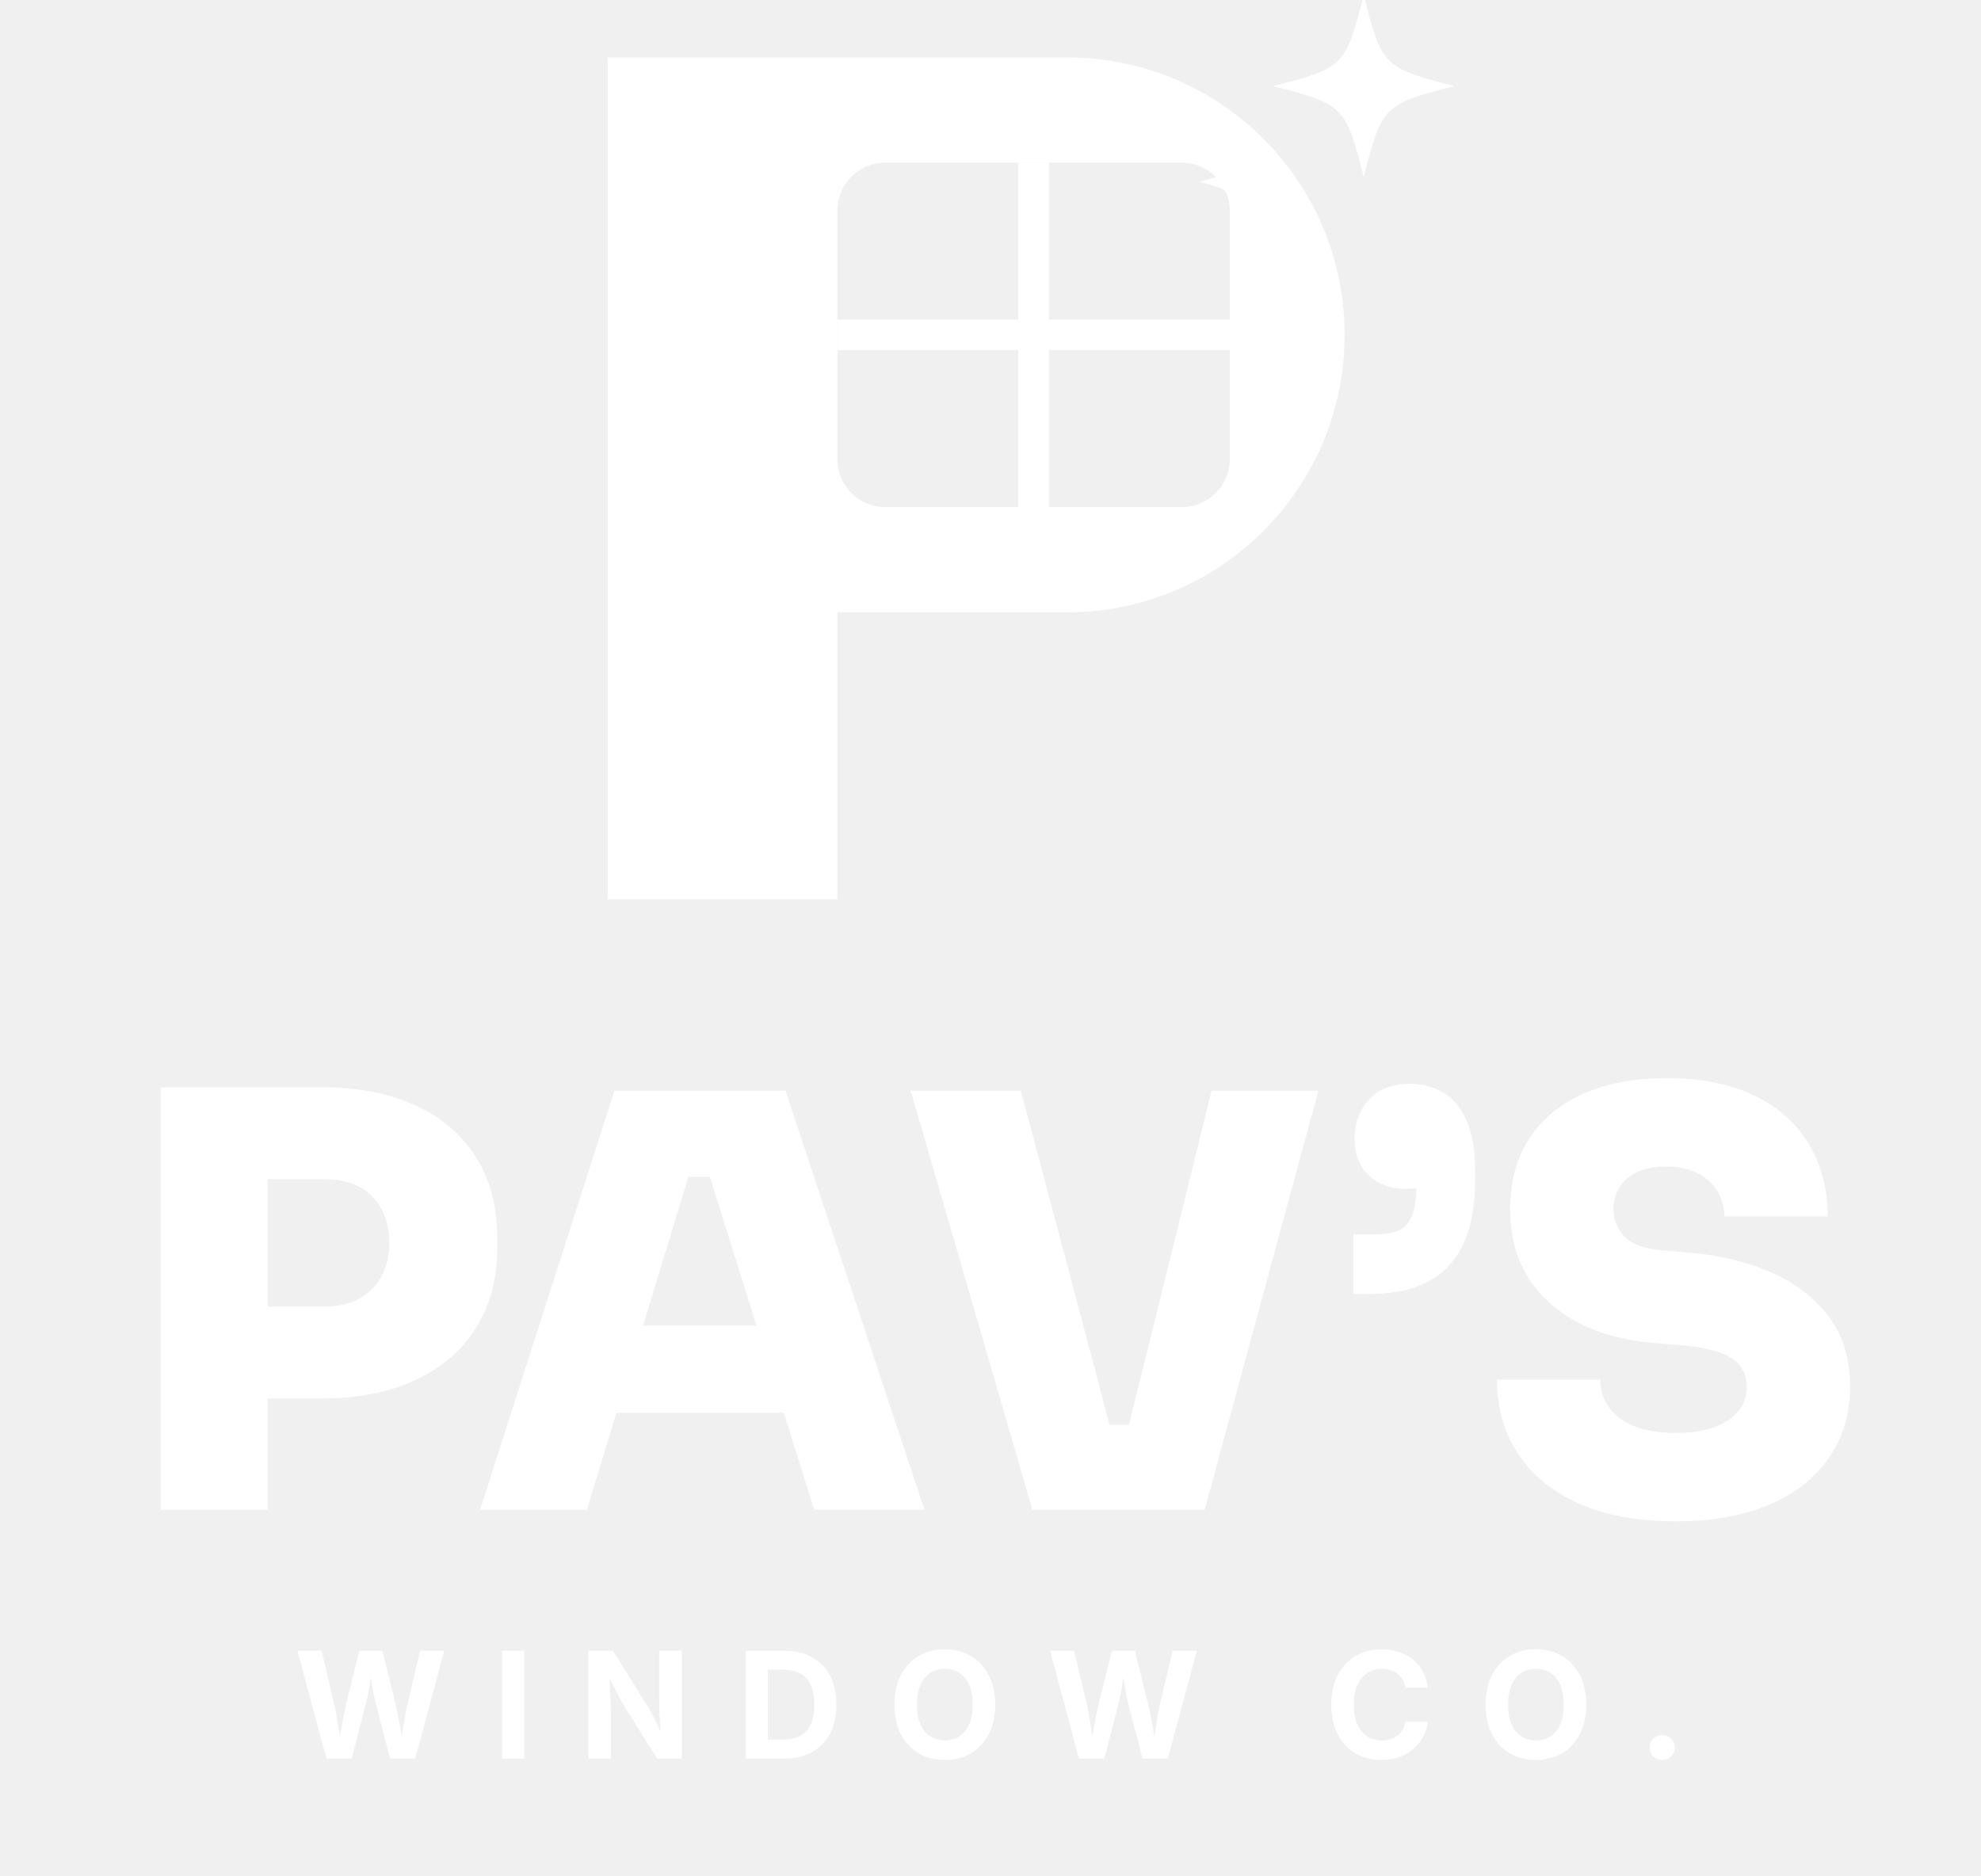
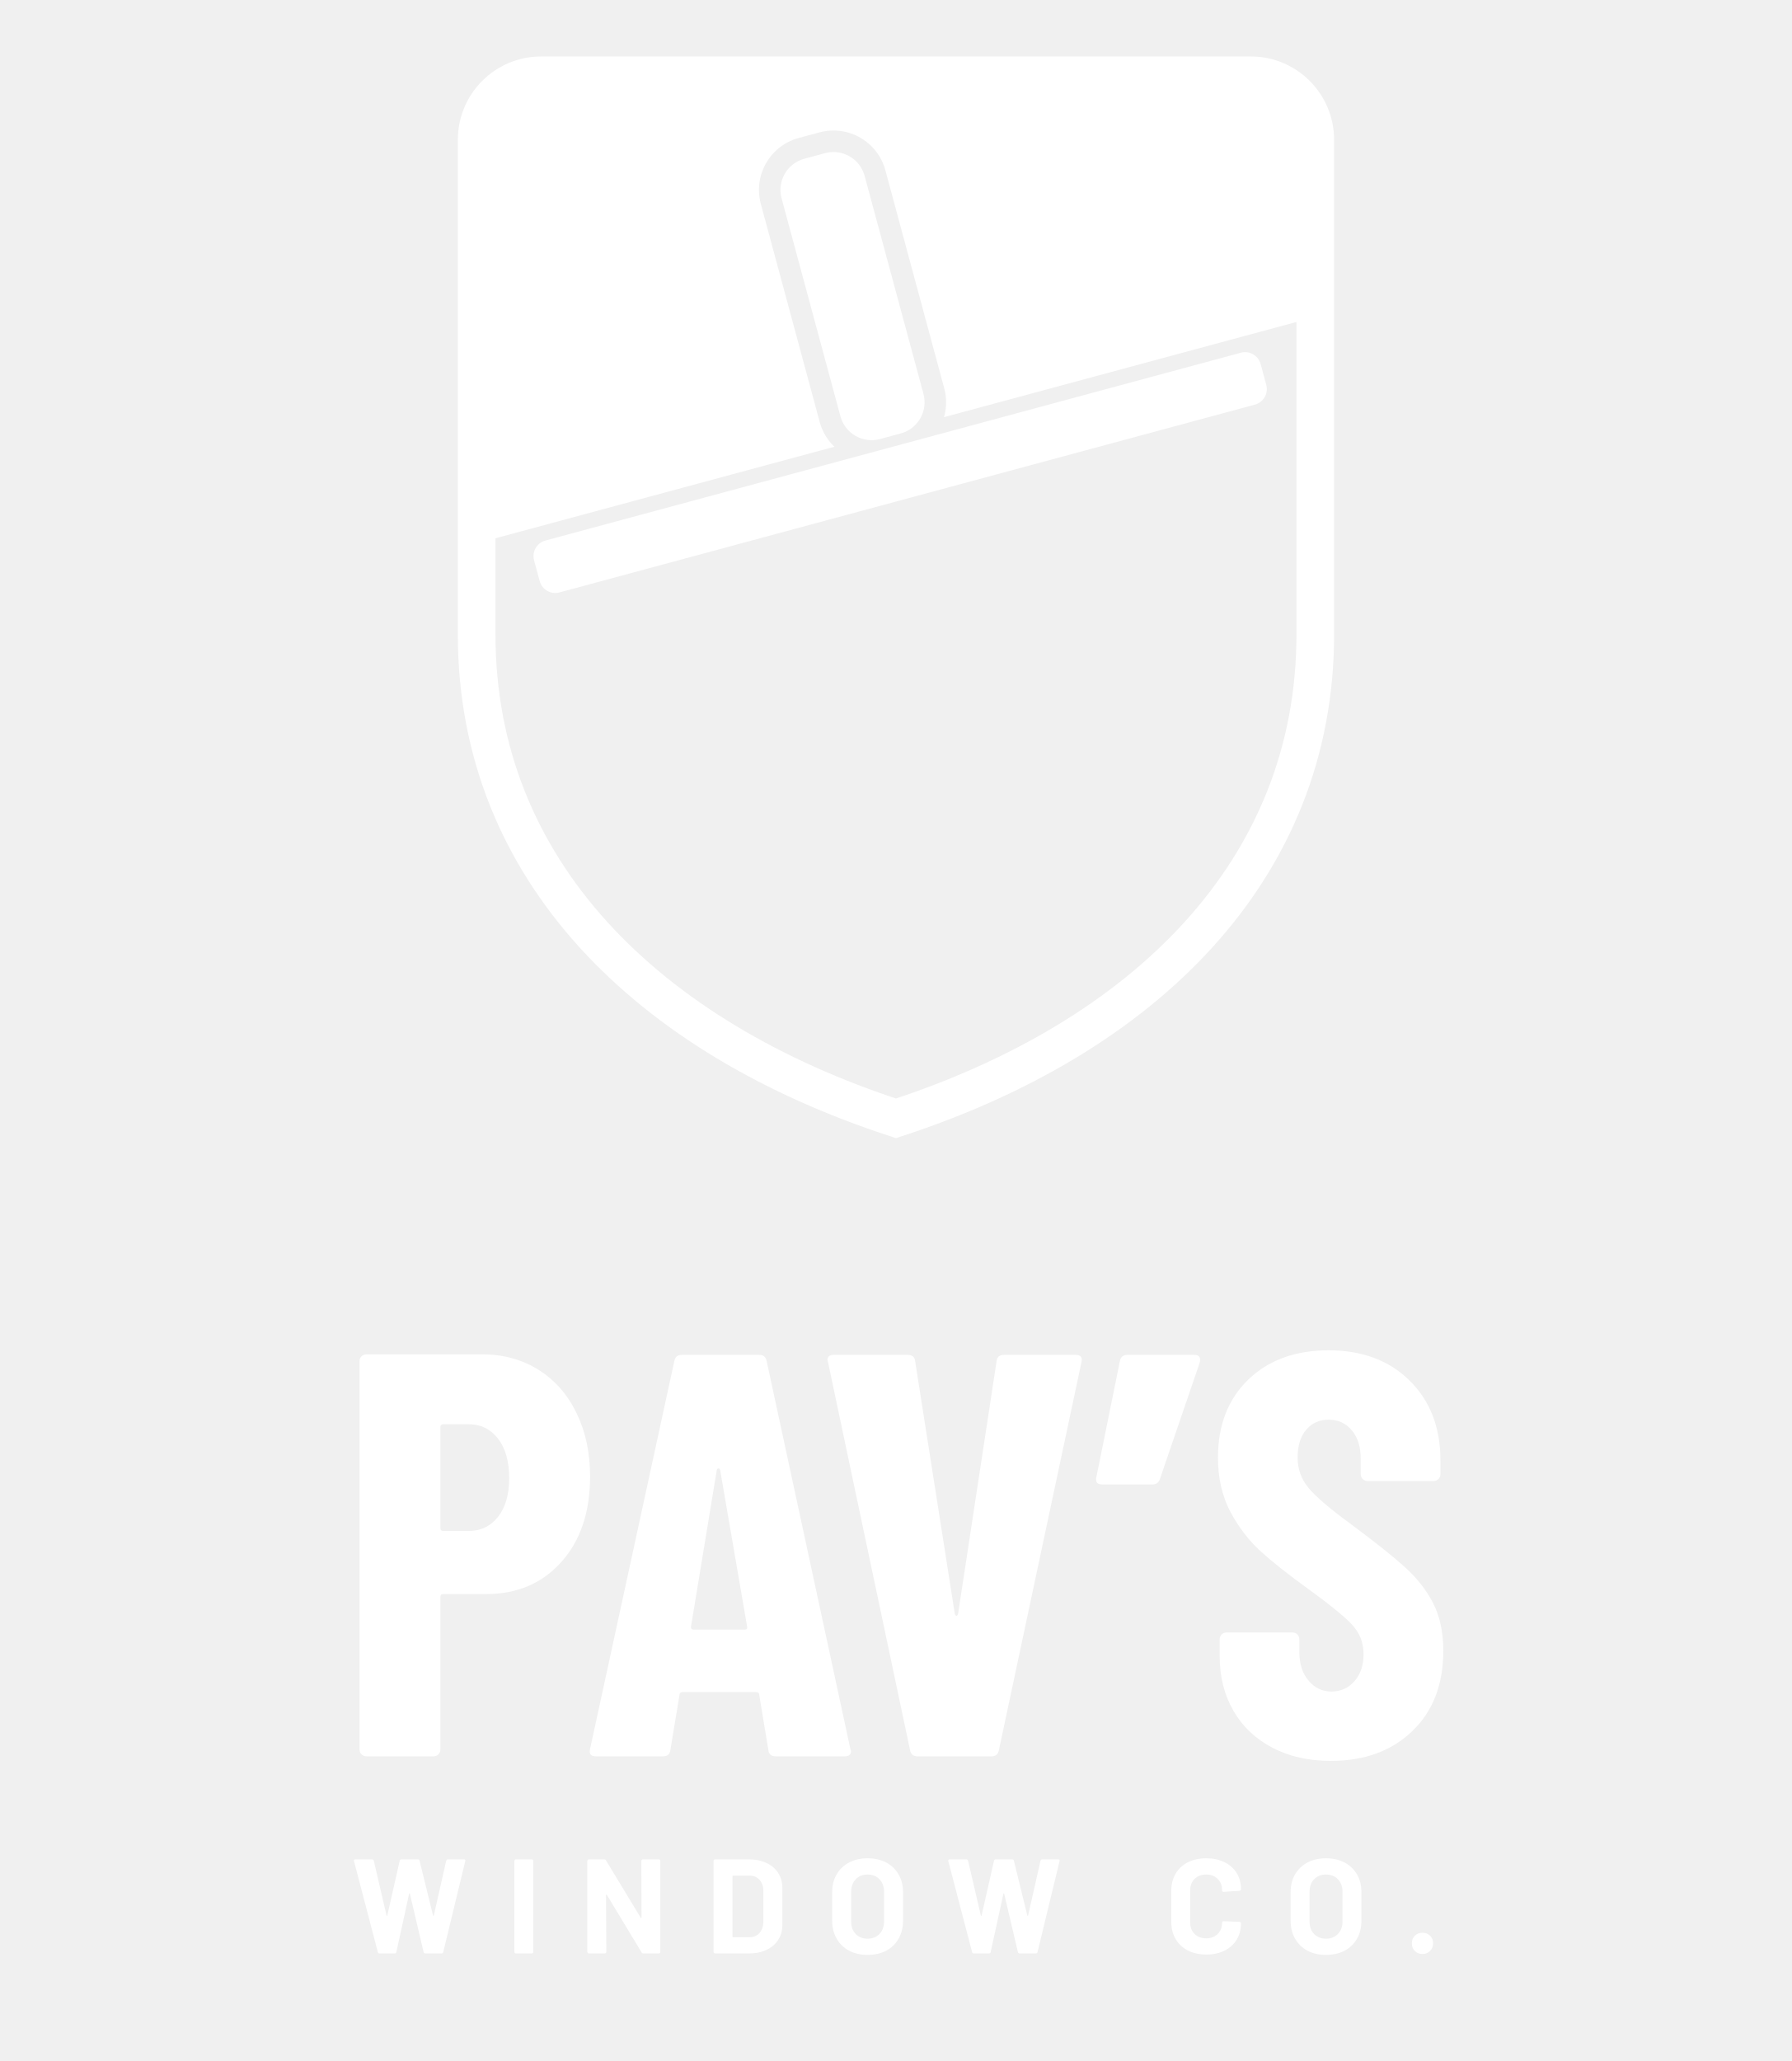
- <svg xmlns="http://www.w3.org/2000/svg" viewBox="0 0 207 196" width="207" height="196">
-   <g transform="translate(53.50 0)">
-     <g fill="#FFFFFF">
-       <path fill-rule="evenodd" d="M10 6H58A29 29 0 0 1 58 64H34V94H10ZM39 17H70A5 5 0 0 1 75 22V48A5 5 0 0 1 70 53H39A5 5 0 0 1 34 48V22A5 5 0 0 1 39 17Z" />
-       <path d="M52.9 17h3.2v36h-3.2ZM34 33.4h41v3.2h-41Z" />
-       <path d="M89 -0.5C90.881 6.91 91.09 7.119 98.5 9C91.09 10.881 90.881 11.09 89 18.5C87.119 11.09 86.91 10.881 79.5 9C86.91 7.119 87.119 6.91 89 -0.5ZM76 14.8C76.832 18.076 76.924 18.168 80.2 19C76.924 19.832 76.832 19.924 76 23.2C75.168 19.924 75.076 19.832 71.8 19C75.076 18.168 75.168 18.076 76 14.8Z" />
+ <svg xmlns="http://www.w3.org/2000/svg" viewBox="0 0 200 230" width="200" height="230">
+   <defs>
+     <clipPath id="ls-mono-white-c">
+       <path d="M34 14H166A12 12 0 0 1 178 26V118C178 162 146 193 100 208C54 193 22 162 22 118V26A12 12 0 0 1 34 14Z" />
+     </clipPath>
+   </defs>
+   <g transform="translate(40.00 0) scale(0.6)">
+     <mask id="ls-mono-white-m">
+       <rect width="200" height="220" fill="#fff" />
+       <g transform="translate(100 85) rotate(-15.11)">
+         <rect x="-12" y="-62" width="24" height="62" rx="10" fill="#000" />
+       </g>
+     </mask>
+     <g clip-path="url(#ls-mono-white-c)" fill="#FFFFFF">
+       <path d="M0 107L200 53L200 0L0 0Z" mask="url(#ls-mono-white-m)" />
+       <g transform="translate(100 85) rotate(-15.11)">
+         <rect x="-70" y="-2" width="140" height="10" rx="3" />
+         <rect x="-8" y="-58" width="16" height="54" rx="6" />
+       </g>
    </g>
+     <path d="M34 14H166A12 12 0 0 1 178 26V118C178 162 146 193 100 208C54 193 22 162 22 118V26A12 12 0 0 1 34 14Z" fill="none" stroke="#FFFFFF" stroke-width="7" />
  </g>
-   <path fill="#FFFFFF" d="M33.66 146.16L26.76 146.16L26.76 136.56L33.96 136.56Q36.00 136.56 37.50 135.75Q39.00 134.94 39.84 133.44Q40.68 131.94 40.68 129.90L40.68 129.90Q40.68 127.80 39.84 126.30Q39.00 124.80 37.50 124.02Q36.00 123.24 33.96 123.24L33.96 123.24L26.76 123.24L26.76 113.64L33.66 113.64Q39.30 113.64 43.41 115.53Q47.52 117.42 49.74 120.96Q51.96 124.50 51.96 129.42L51.96 129.42L51.96 130.38Q51.96 135.24 49.74 138.78Q47.52 142.32 43.41 144.24Q39.30 146.16 33.66 146.16L33.66 146.16ZM27.96 157.80L16.80 157.80L16.80 113.64L27.96 113.64L27.96 157.80ZM61.32 157.80L50.16 157.80L64.20 114.00L82.08 114.00L96.60 157.80L85.08 157.80L73.80 121.80L76.98 123.00L69.06 123.00L72.30 121.80L61.32 157.80ZM84.96 147.66L61.62 147.66L64.98 138.54L81.60 138.54L84.96 147.66ZM125.88 157.80L107.88 157.80L95.16 114.00L106.68 114.00L116.22 149.94L114.12 148.92L119.88 148.92L117.72 149.94L126.60 114.00L137.76 114.00L125.88 157.80ZM143.04 135.24L141.42 135.24L141.42 129L143.70 129Q145.26 129 146.19 128.58Q147.12 128.16 147.57 126.99Q148.02 125.82 148.02 123.66L148.02 123.66L148.02 119.28L150.00 123.36Q149.58 123.72 148.74 123.99Q147.90 124.26 146.88 124.26L146.88 124.26Q144.60 124.26 143.07 122.88Q141.54 121.50 141.54 118.98L141.54 118.98Q141.54 116.64 143.01 114.96Q144.48 113.28 147.36 113.28L147.36 113.28Q149.22 113.28 150.75 114.15Q152.28 115.02 153.21 117.03Q154.14 119.04 154.14 122.46L154.14 122.46L154.14 123.24Q154.14 127.44 152.88 130.08Q151.62 132.72 149.16 133.98Q146.70 135.24 143.04 135.24L143.04 135.24ZM175.14 159L175.14 159Q169.02 159 164.85 157.08Q160.68 155.16 158.55 151.83Q156.42 148.50 156.42 144.18L156.42 144.18L167.22 144.18Q167.22 145.74 168.09 147.03Q168.96 148.32 170.70 149.04Q172.44 149.76 175.14 149.76L175.14 149.76Q177.48 149.76 179.13 149.16Q180.78 148.56 181.65 147.48Q182.52 146.40 182.52 144.90L182.52 144.90Q182.52 142.98 180.90 141.93Q179.28 140.88 175.44 140.58L175.44 140.58L172.62 140.34Q165.84 139.74 161.82 136.08Q157.80 132.42 157.80 126.36L157.80 126.36Q157.80 122.04 159.81 118.98Q161.82 115.92 165.48 114.30Q169.14 112.68 174.12 112.68L174.12 112.68Q179.52 112.68 183.27 114.48Q187.02 116.28 189.00 119.55Q190.98 122.82 190.98 127.14L190.98 127.14L180.18 127.14Q180.18 125.70 179.46 124.50Q178.74 123.30 177.39 122.61Q176.04 121.92 174.12 121.92L174.12 121.92Q172.32 121.92 171.09 122.49Q169.86 123.06 169.23 124.08Q168.60 125.10 168.60 126.36L168.60 126.36Q168.60 128.04 169.74 129.24Q170.88 130.44 173.70 130.68L173.70 130.68L176.52 130.92Q181.44 131.34 185.22 133.05Q189.00 134.76 191.16 137.70Q193.32 140.64 193.32 144.90L193.32 144.90Q193.32 149.16 191.13 152.34Q188.94 155.52 184.89 157.26Q180.84 159 175.14 159Z" />
-   <path fill="#FFFFFF" d="M36.75 183.80L34.11 183.80L31.08 172.52L33.60 172.52L34.91 178.07Q35.07 178.77 35.20 179.56Q35.34 180.35 35.47 181.15Q35.59 181.95 35.72 182.68L35.72 182.68L35.31 182.68Q35.44 181.95 35.58 181.15Q35.72 180.35 35.86 179.56Q36.00 178.77 36.18 178.07L36.18 178.07L37.55 172.52L39.95 172.52L41.32 178.07Q41.50 178.77 41.64 179.56Q41.79 180.35 41.93 181.15Q42.07 181.95 42.20 182.68L42.20 182.68L41.78 182.68Q41.91 181.95 42.03 181.15Q42.16 180.35 42.30 179.56Q42.44 178.77 42.59 178.07L42.59 178.07L43.90 172.52L46.42 172.52L43.39 183.80L40.76 183.80L39.26 178.03Q39.02 177.07 38.85 175.95Q38.67 174.83 38.46 173.64L38.46 173.64L39.04 173.64Q38.80 174.80 38.66 175.91Q38.51 177.01 38.24 178.03L38.24 178.03L36.75 183.80ZM52.47 172.52L54.78 172.52L54.78 183.80L52.47 183.80L52.47 172.52ZM63.83 183.80L61.47 183.80L61.47 172.52L64.04 172.52L67.61 178.23Q67.88 178.67 68.16 179.18Q68.44 179.70 68.73 180.33Q69.02 180.95 69.31 181.74L69.31 181.74L69.08 181.74Q69.02 181.11 68.98 180.40Q68.94 179.69 68.91 179.04Q68.88 178.39 68.88 177.93L68.88 177.93L68.88 172.52L71.24 172.52L71.24 183.80L68.66 183.80L65.42 178.62Q65.06 178.04 64.76 177.49Q64.46 176.94 64.13 176.28Q63.80 175.62 63.35 174.70L63.35 174.70L63.64 174.70Q63.69 175.51 63.73 176.26Q63.78 177.01 63.80 177.62Q63.83 178.23 63.83 178.62L63.83 178.62L63.83 183.80ZM81.90 183.80L81.90 183.80L78.98 183.80L78.98 181.81L81.79 181.81Q82.88 181.81 83.61 181.42Q84.35 181.04 84.72 180.23Q85.09 179.42 85.09 178.15L85.09 178.15Q85.09 176.90 84.72 176.09Q84.34 175.29 83.61 174.90Q82.88 174.51 81.80 174.51L81.80 174.51L78.92 174.51L78.92 172.52L81.94 172.52Q83.63 172.52 84.85 173.20Q86.08 173.88 86.74 175.14Q87.39 176.40 87.39 178.15L87.39 178.15Q87.39 179.92 86.74 181.18Q86.08 182.45 84.85 183.12Q83.62 183.80 81.90 183.80ZM77.93 172.52L80.24 172.52L80.24 183.80L77.93 183.80L77.93 172.52ZM98.73 183.95L98.73 183.95Q97.24 183.95 96.04 183.27Q94.85 182.59 94.16 181.29Q93.47 180.00 93.47 178.17L93.47 178.17Q93.47 176.33 94.16 175.03Q94.85 173.73 96.04 173.05Q97.24 172.37 98.73 172.37L98.73 172.37Q100.23 172.37 101.41 173.05Q102.60 173.73 103.29 175.03Q103.99 176.33 103.99 178.17L103.99 178.17Q103.99 180.00 103.29 181.29Q102.60 182.59 101.41 183.27Q100.23 183.95 98.73 183.95ZM98.73 181.90L98.73 181.90Q99.60 181.90 100.26 181.47Q100.91 181.05 101.28 180.21Q101.64 179.37 101.64 178.17L101.64 178.17Q101.64 176.95 101.28 176.11Q100.91 175.28 100.26 174.85Q99.60 174.42 98.73 174.42L98.73 174.42Q97.86 174.42 97.20 174.85Q96.54 175.29 96.18 176.12Q95.81 176.96 95.81 178.17L95.81 178.17Q95.81 179.37 96.18 180.21Q96.54 181.04 97.20 181.47Q97.86 181.90 98.73 181.90ZM115.39 183.80L112.75 183.80L109.72 172.52L112.24 172.52L113.55 178.07Q113.71 178.77 113.84 179.56Q113.97 180.35 114.10 181.15Q114.23 181.95 114.35 182.68L114.35 182.68L113.94 182.68Q114.08 181.95 114.21 181.15Q114.35 180.35 114.49 179.56Q114.64 178.77 114.81 178.07L114.81 178.07L116.19 172.52L118.59 172.52L119.96 178.07Q120.13 178.77 120.28 179.56Q120.42 180.35 120.56 181.15Q120.70 181.95 120.84 182.68L120.84 182.68L120.41 182.68Q120.54 181.95 120.67 181.15Q120.79 180.35 120.93 179.56Q121.07 178.77 121.22 178.07L121.22 178.07L122.53 172.52L125.06 172.52L122.03 183.80L119.39 183.80L117.89 178.03Q117.65 177.07 117.48 175.95Q117.31 174.83 117.10 173.64L117.10 173.64L117.67 173.64Q117.44 174.80 117.29 175.91Q117.14 177.01 116.88 178.03L116.88 178.03L115.39 183.80ZM144.35 183.95L144.35 183.95Q142.85 183.95 141.67 183.27Q140.48 182.59 139.80 181.29Q139.11 180.00 139.11 178.17L139.11 178.17Q139.11 176.33 139.80 175.03Q140.49 173.73 141.68 173.05Q142.87 172.37 144.35 172.37L144.35 172.37Q145.31 172.37 146.14 172.64Q146.97 172.91 147.61 173.42Q148.26 173.94 148.66 174.68Q149.07 175.43 149.20 176.38L149.20 176.38L146.86 176.38Q146.79 175.91 146.57 175.55Q146.36 175.19 146.03 174.94Q145.71 174.69 145.30 174.56Q144.88 174.42 144.40 174.42L144.40 174.42Q143.52 174.42 142.86 174.86Q142.19 175.30 141.83 176.14Q141.46 176.97 141.46 178.17L141.46 178.17Q141.46 179.39 141.83 180.22Q142.20 181.05 142.86 181.48Q143.52 181.90 144.39 181.90L144.39 181.90Q144.87 181.90 145.28 181.77Q145.70 181.64 146.03 181.38Q146.36 181.13 146.57 180.77Q146.79 180.40 146.87 179.94L146.87 179.94L149.21 179.94Q149.12 180.73 148.74 181.45Q148.37 182.17 147.75 182.73Q147.13 183.30 146.27 183.63Q145.42 183.95 144.35 183.95ZM160.49 183.95L160.49 183.95Q159.00 183.95 157.81 183.27Q156.61 182.59 155.92 181.29Q155.23 180.00 155.23 178.17L155.23 178.17Q155.23 176.33 155.92 175.03Q156.61 173.73 157.81 173.05Q159.00 172.37 160.49 172.37L160.49 172.37Q161.99 172.37 163.18 173.05Q164.36 173.73 165.06 175.03Q165.75 176.33 165.75 178.17L165.75 178.17Q165.75 180.00 165.06 181.29Q164.36 182.59 163.18 183.27Q161.99 183.95 160.49 183.95ZM160.49 181.90L160.49 181.90Q161.37 181.90 162.02 181.47Q162.68 181.05 163.04 180.21Q163.40 179.37 163.40 178.17L163.40 178.17Q163.40 176.95 163.04 176.11Q162.68 175.28 162.02 174.85Q161.37 174.42 160.49 174.42L160.49 174.42Q159.62 174.42 158.96 174.85Q158.30 175.29 157.94 176.12Q157.58 176.96 157.58 178.17L157.58 178.17Q157.58 179.37 157.94 180.21Q158.30 181.04 158.96 181.47Q159.62 181.90 160.49 181.90ZM173.70 183.94L173.70 183.94Q173.15 183.94 172.77 183.57Q172.39 183.19 172.39 182.64L172.39 182.64Q172.39 182.09 172.77 181.71Q173.15 181.34 173.70 181.34L173.70 181.34Q174.25 181.34 174.63 181.71Q175.01 182.09 175.01 182.64L175.01 182.64Q175.01 183.19 174.63 183.57Q174.25 183.94 173.70 183.94Z" />
+   <path d="M53.82 151.14Q57.34 151.14 60.10 152.86Q62.85 154.59 64.35 157.70Q65.86 160.80 65.86 164.77L65.86 164.77Q65.86 170.72 62.66 174.30Q59.46 177.89 54.27 177.89L54.27 177.89L49.47 177.89Q49.15 177.89 49.15 178.21L49.15 178.21L49.15 195.23Q49.15 195.55 48.93 195.78Q48.70 196 48.38 196L48.38 196L40.90 196Q40.58 196 40.35 195.78Q40.13 195.55 40.13 195.23L40.13 195.23L40.13 151.90Q40.13 151.58 40.35 151.36Q40.58 151.14 40.90 151.14L40.90 151.14L53.82 151.14ZM52.29 170.85Q54.34 170.85 55.58 169.28Q56.83 167.71 56.83 164.96L56.83 164.96Q56.83 162.14 55.58 160.54Q54.34 158.94 52.29 158.94L52.29 158.94L49.47 158.94Q49.15 158.94 49.15 159.26L49.15 159.26L49.15 170.53Q49.15 170.85 49.47 170.85L49.47 170.85L52.29 170.85ZM86.59 196Q85.82 196 85.76 195.30L85.76 195.30L84.74 189.15Q84.74 188.83 84.35 188.83L84.35 188.83L76.22 188.83Q75.84 188.83 75.84 189.15L75.84 189.15L74.82 195.30Q74.75 196 73.98 196L73.98 196L66.50 196Q65.66 196 65.86 195.17L65.86 195.17L75.26 151.90Q75.39 151.20 76.10 151.20L76.10 151.20L84.74 151.20Q85.44 151.20 85.57 151.90L85.57 151.90L94.91 195.17L94.98 195.42Q94.98 196 94.27 196L94.27 196L86.59 196ZM77.12 181.54Q77.12 181.86 77.38 181.86L77.38 181.86L83.14 181.86Q83.46 181.86 83.39 181.54L83.39 181.54L80.38 164.06Q80.32 163.87 80.19 163.87Q80.06 163.87 80 164.06L80 164.06L77.12 181.54ZM102.40 196Q101.70 196 101.57 195.30L101.57 195.30L92.42 152.03L92.35 151.78Q92.35 151.20 93.06 151.20L93.06 151.20L101.31 151.20Q102.08 151.20 102.14 151.90L102.14 151.90L106.56 180.06Q106.62 180.32 106.75 180.32Q106.88 180.32 106.94 180.06L106.94 180.06L111.23 151.90Q111.30 151.20 112.06 151.20L112.06 151.20L120.06 151.20Q120.90 151.20 120.70 152.03L120.70 152.03L111.49 195.30Q111.36 196 110.66 196L110.66 196L102.40 196ZM133.31 151.20Q133.70 151.20 133.86 151.42Q134.02 151.65 133.89 152.10L133.89 152.10L129.47 165.02Q129.28 165.66 128.64 165.66L128.64 165.66L123.01 165.66Q122.18 165.66 122.37 164.83L122.37 164.83L124.99 151.90Q125.12 151.20 125.82 151.20L125.82 151.20L133.31 151.20ZM148.54 196.51Q144.83 196.51 142.02 195.04Q139.20 193.57 137.66 190.91Q136.13 188.26 136.13 184.80L136.13 184.80L136.13 182.94Q136.13 182.62 136.35 182.40Q136.58 182.18 136.90 182.18L136.90 182.18L144.26 182.18Q144.58 182.18 144.80 182.40Q145.02 182.62 145.02 182.94L145.02 182.94L145.02 184.35Q145.02 186.34 146.05 187.55Q147.07 188.77 148.61 188.77L148.61 188.77Q150.14 188.77 151.17 187.62Q152.19 186.46 152.19 184.61L152.19 184.61Q152.19 182.69 150.91 181.31Q149.63 179.94 145.92 177.25L145.92 177.25Q142.72 174.94 140.74 173.15Q138.75 171.36 137.34 168.74Q135.94 166.11 135.94 162.66L135.94 162.66Q135.94 157.22 139.33 153.95Q142.72 150.69 148.29 150.69L148.29 150.69Q153.92 150.69 157.34 154.08Q160.77 157.47 160.77 162.98L160.77 162.98L160.77 164.51Q160.77 164.83 160.54 165.06Q160.32 165.28 160 165.28L160 165.28L152.64 165.28Q152.32 165.28 152.10 165.06Q151.87 164.83 151.87 164.51L151.87 164.51L151.87 162.78Q151.87 160.80 150.88 159.62Q149.89 158.43 148.29 158.43L148.29 158.43Q146.75 158.43 145.79 159.55Q144.83 160.67 144.83 162.66L144.83 162.66Q144.83 164.58 146.05 166.05Q147.26 167.52 150.85 170.14L150.85 170.14Q154.82 173.09 156.83 174.91Q158.85 176.74 159.97 178.94Q161.09 181.15 161.09 184.22L161.09 184.22Q161.09 189.86 157.63 193.18Q154.18 196.51 148.54 196.51L148.54 196.51Z" fill="#FFFFFF" />
+   <path d="M42.38 218Q42.21 218 42.17 217.85L42.17 217.85L39.51 207.69L39.50 207.63Q39.50 207.50 39.66 207.50L39.66 207.50L41.52 207.50Q41.67 207.50 41.72 207.65L41.72 207.65L43.14 213.75Q43.16 213.81 43.19 213.81Q43.22 213.81 43.23 213.75L43.23 213.75L44.61 207.66Q44.66 207.50 44.81 207.50L44.81 207.50L46.62 207.50Q46.79 207.50 46.83 207.65L46.83 207.65L48.33 213.75Q48.35 213.80 48.38 213.81Q48.41 213.81 48.42 213.75L48.42 213.75L49.80 207.66Q49.85 207.50 50.00 207.50L50.00 207.50L51.77 207.50Q51.98 207.50 51.93 207.69L51.93 207.69L49.47 217.85Q49.43 218 49.26 218L49.26 218L47.48 218Q47.33 218 47.28 217.85L47.28 217.85L45.75 211.35Q45.74 211.29 45.71 211.29Q45.68 211.29 45.66 211.35L45.66 211.35L44.24 217.84Q44.21 218 44.04 218L44.04 218L42.38 218ZM57.59 218Q57.51 218 57.46 217.95Q57.41 217.90 57.41 217.82L57.41 217.82L57.41 207.68Q57.41 207.60 57.46 207.55Q57.51 207.50 57.59 207.50L57.59 207.50L59.34 207.50Q59.42 207.50 59.47 207.55Q59.52 207.60 59.52 207.68L59.52 207.68L59.52 217.82Q59.52 217.90 59.47 217.95Q59.42 218 59.34 218L59.34 218L57.59 218ZM71.58 207.68Q71.58 207.60 71.64 207.55Q71.69 207.50 71.76 207.50L71.76 207.50L73.52 207.50Q73.59 207.50 73.65 207.55Q73.70 207.60 73.70 207.68L73.70 207.68L73.70 217.82Q73.70 217.90 73.65 217.95Q73.59 218 73.52 218L73.52 218L71.82 218Q71.67 218 71.61 217.88L71.61 217.88L67.73 211.46Q67.70 211.41 67.67 211.42Q67.64 211.43 67.64 211.49L67.64 211.49L67.67 217.82Q67.67 217.90 67.62 217.95Q67.56 218 67.49 218L67.49 218L65.73 218Q65.66 218 65.61 217.95Q65.55 217.90 65.55 217.82L65.55 217.82L65.55 207.68Q65.55 207.60 65.61 207.55Q65.66 207.50 65.73 207.50L65.73 207.50L67.43 207.50Q67.58 207.50 67.64 207.62L67.64 207.62L71.51 214.01Q71.54 214.06 71.57 214.05Q71.60 214.04 71.60 213.98L71.60 213.98L71.58 207.68ZM79.82 218Q79.74 218 79.69 217.95Q79.64 217.90 79.64 217.82L79.64 217.82L79.64 207.68Q79.64 207.60 79.69 207.55Q79.74 207.50 79.82 207.50L79.82 207.50L83.57 207.50Q84.69 207.50 85.54 207.90Q86.39 208.29 86.85 209.01Q87.32 209.74 87.32 210.68L87.32 210.68L87.32 214.82Q87.32 215.76 86.85 216.49Q86.39 217.21 85.54 217.60Q84.69 218 83.57 218L83.57 218L79.82 218ZM81.75 216.11Q81.75 216.19 81.83 216.19L81.83 216.19L83.64 216.19Q84.33 216.19 84.76 215.72Q85.19 215.25 85.20 214.47L85.20 214.47L85.20 211.03Q85.20 210.25 84.77 209.78Q84.35 209.31 83.63 209.31L83.63 209.31L81.83 209.31Q81.75 209.31 81.75 209.39L81.75 209.39L81.75 216.11ZM96.83 218.16Q95.66 218.16 94.77 217.69Q93.87 217.21 93.38 216.34Q92.88 215.48 92.88 214.35L92.88 214.35L92.88 211.15Q92.88 210.03 93.38 209.18Q93.87 208.32 94.77 207.85Q95.66 207.38 96.83 207.38L96.83 207.38Q98.01 207.38 98.91 207.85Q99.80 208.32 100.29 209.18Q100.79 210.03 100.79 211.15L100.79 211.15L100.79 214.35Q100.79 215.48 100.29 216.35Q99.80 217.22 98.91 217.69Q98.01 218.16 96.83 218.16L96.83 218.16ZM96.83 216.35Q97.65 216.35 98.16 215.82Q98.67 215.30 98.67 214.43L98.67 214.43L98.67 211.13Q98.67 210.26 98.17 209.73Q97.67 209.19 96.83 209.19L96.83 209.19Q96.00 209.19 95.50 209.73Q95.00 210.26 95.00 211.13L95.00 211.13L95.00 214.43Q95.00 215.30 95.50 215.82Q96.00 216.35 96.83 216.35L96.83 216.35ZM108.71 218Q108.54 218 108.50 217.85L108.50 217.85L105.84 207.69L105.83 207.63Q105.83 207.50 105.99 207.50L105.99 207.50L107.85 207.50Q108.00 207.50 108.05 207.65L108.05 207.65L109.47 213.75Q109.49 213.81 109.52 213.81Q109.55 213.81 109.56 213.75L109.56 213.75L110.94 207.66Q110.99 207.50 111.14 207.50L111.14 207.50L112.95 207.50Q113.12 207.50 113.16 207.65L113.16 207.65L114.66 213.75Q114.68 213.80 114.71 213.81Q114.74 213.81 114.75 213.75L114.75 213.75L116.13 207.66Q116.18 207.50 116.33 207.50L116.33 207.50L118.10 207.50Q118.31 207.50 118.26 207.69L118.26 207.69L115.80 217.85Q115.76 218 115.59 218L115.59 218L113.81 218Q113.66 218 113.61 217.85L113.61 217.85L112.08 211.35Q112.07 211.29 112.04 211.29Q112.01 211.29 111.99 211.35L111.99 211.35L110.57 217.84Q110.54 218 110.37 218L110.37 218L108.71 218ZM134.63 218.12Q133.46 218.12 132.57 217.66Q131.69 217.21 131.21 216.38Q130.73 215.56 130.73 214.47L130.73 214.47L130.73 211.01Q130.73 209.93 131.21 209.10Q131.69 208.28 132.57 207.83Q133.46 207.38 134.63 207.38L134.63 207.38Q135.78 207.38 136.66 207.81Q137.54 208.24 138.03 209.02Q138.51 209.81 138.51 210.84L138.51 210.84Q138.51 210.98 138.33 211.01L138.33 211.01L136.58 211.12L136.55 211.12Q136.40 211.12 136.40 210.95L136.40 210.95Q136.40 210.16 135.91 209.68Q135.42 209.19 134.63 209.19L134.63 209.19Q133.82 209.19 133.33 209.68Q132.84 210.16 132.84 210.95L132.84 210.95L132.84 214.56Q132.84 215.34 133.33 215.82Q133.82 216.31 134.63 216.31L134.63 216.31Q135.42 216.31 135.91 215.82Q136.40 215.34 136.40 214.56L136.40 214.56Q136.40 214.40 136.58 214.40L136.58 214.40L138.33 214.47Q138.41 214.47 138.46 214.52Q138.51 214.56 138.51 214.63L138.51 214.63Q138.51 215.66 138.03 216.46Q137.54 217.25 136.66 217.69Q135.78 218.12 134.63 218.12L134.63 218.12ZM147.99 218.16Q146.82 218.16 145.93 217.69Q145.04 217.21 144.54 216.34Q144.05 215.48 144.05 214.35L144.05 214.35L144.05 211.15Q144.05 210.03 144.54 209.18Q145.04 208.32 145.93 207.85Q146.82 207.38 147.99 207.38L147.99 207.38Q149.18 207.38 150.07 207.85Q150.96 208.32 151.46 209.18Q151.95 210.03 151.95 211.15L151.95 211.15L151.95 214.35Q151.95 215.48 151.46 216.35Q150.96 217.22 150.07 217.69Q149.18 218.16 147.99 218.16L147.99 218.16ZM147.99 216.35Q148.82 216.35 149.33 215.82Q149.84 215.30 149.84 214.43L149.84 214.43L149.84 211.13Q149.84 210.26 149.34 209.73Q148.83 209.19 147.99 209.19L147.99 209.19Q147.17 209.19 146.66 209.73Q146.16 210.26 146.16 211.13L146.16 211.13L146.16 214.43Q146.16 215.30 146.66 215.82Q147.17 216.35 147.99 216.35L147.99 216.35ZM158.76 218.06Q158.25 218.06 157.91 217.72Q157.58 217.38 157.58 216.88L157.58 216.88Q157.58 216.35 157.91 216.02Q158.24 215.69 158.76 215.69L158.76 215.69Q159.29 215.69 159.62 216.02Q159.95 216.35 159.95 216.88L159.95 216.88Q159.95 217.38 159.61 217.72Q159.27 218.06 158.76 218.06L158.76 218.06Z" fill="#FFFFFF" />
</svg>
